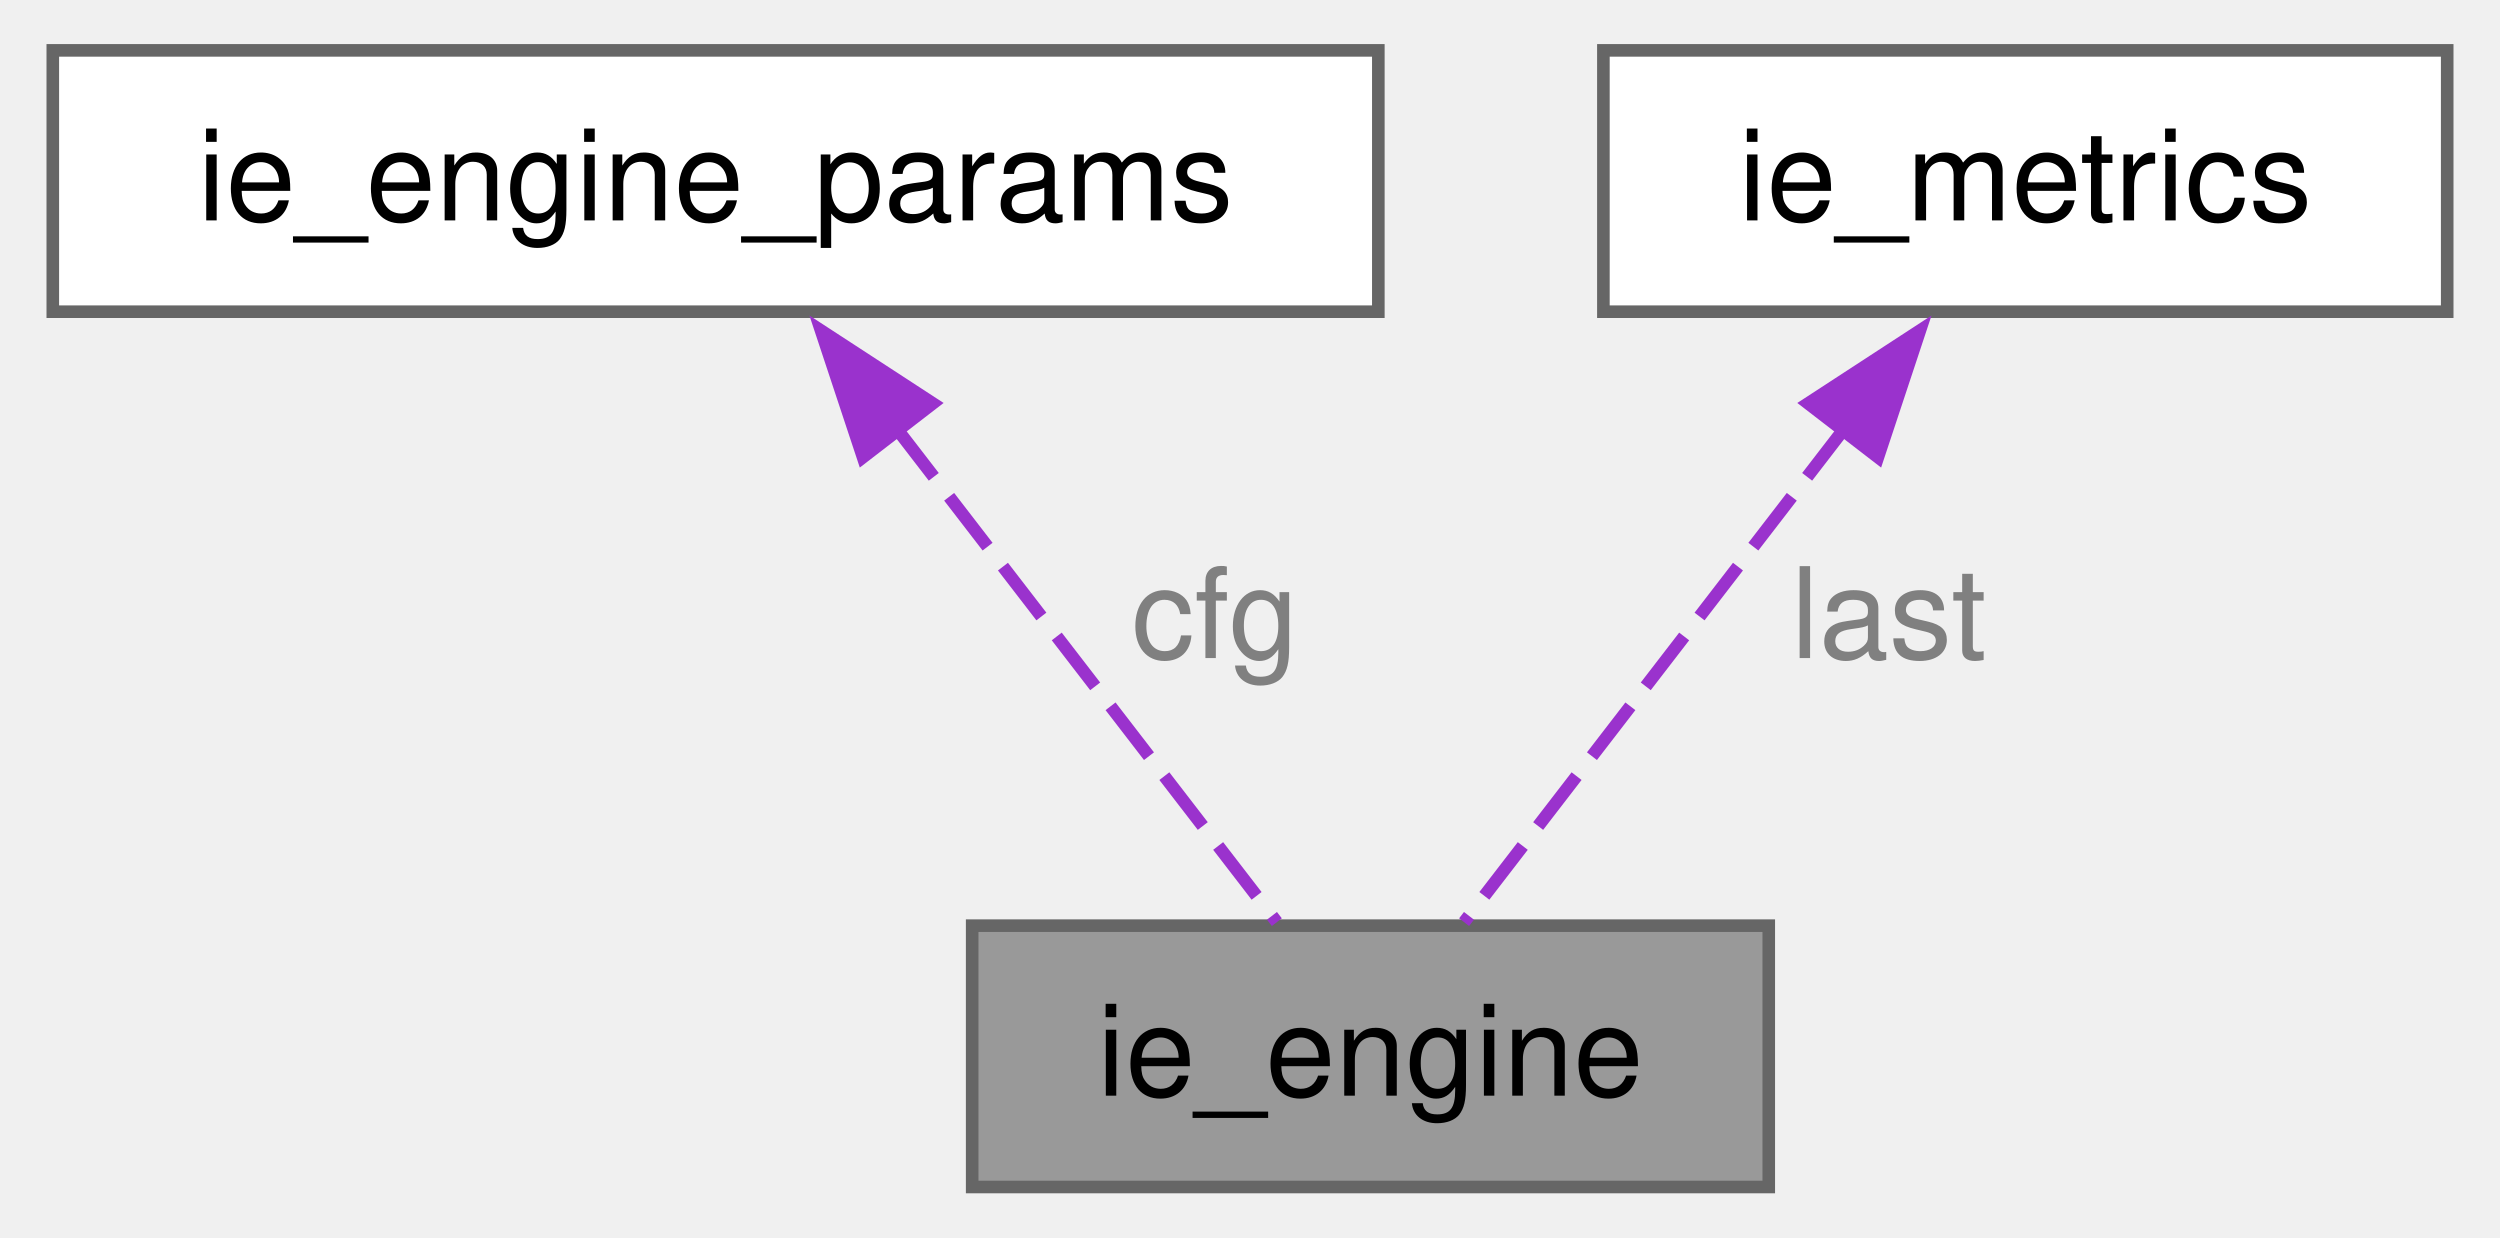
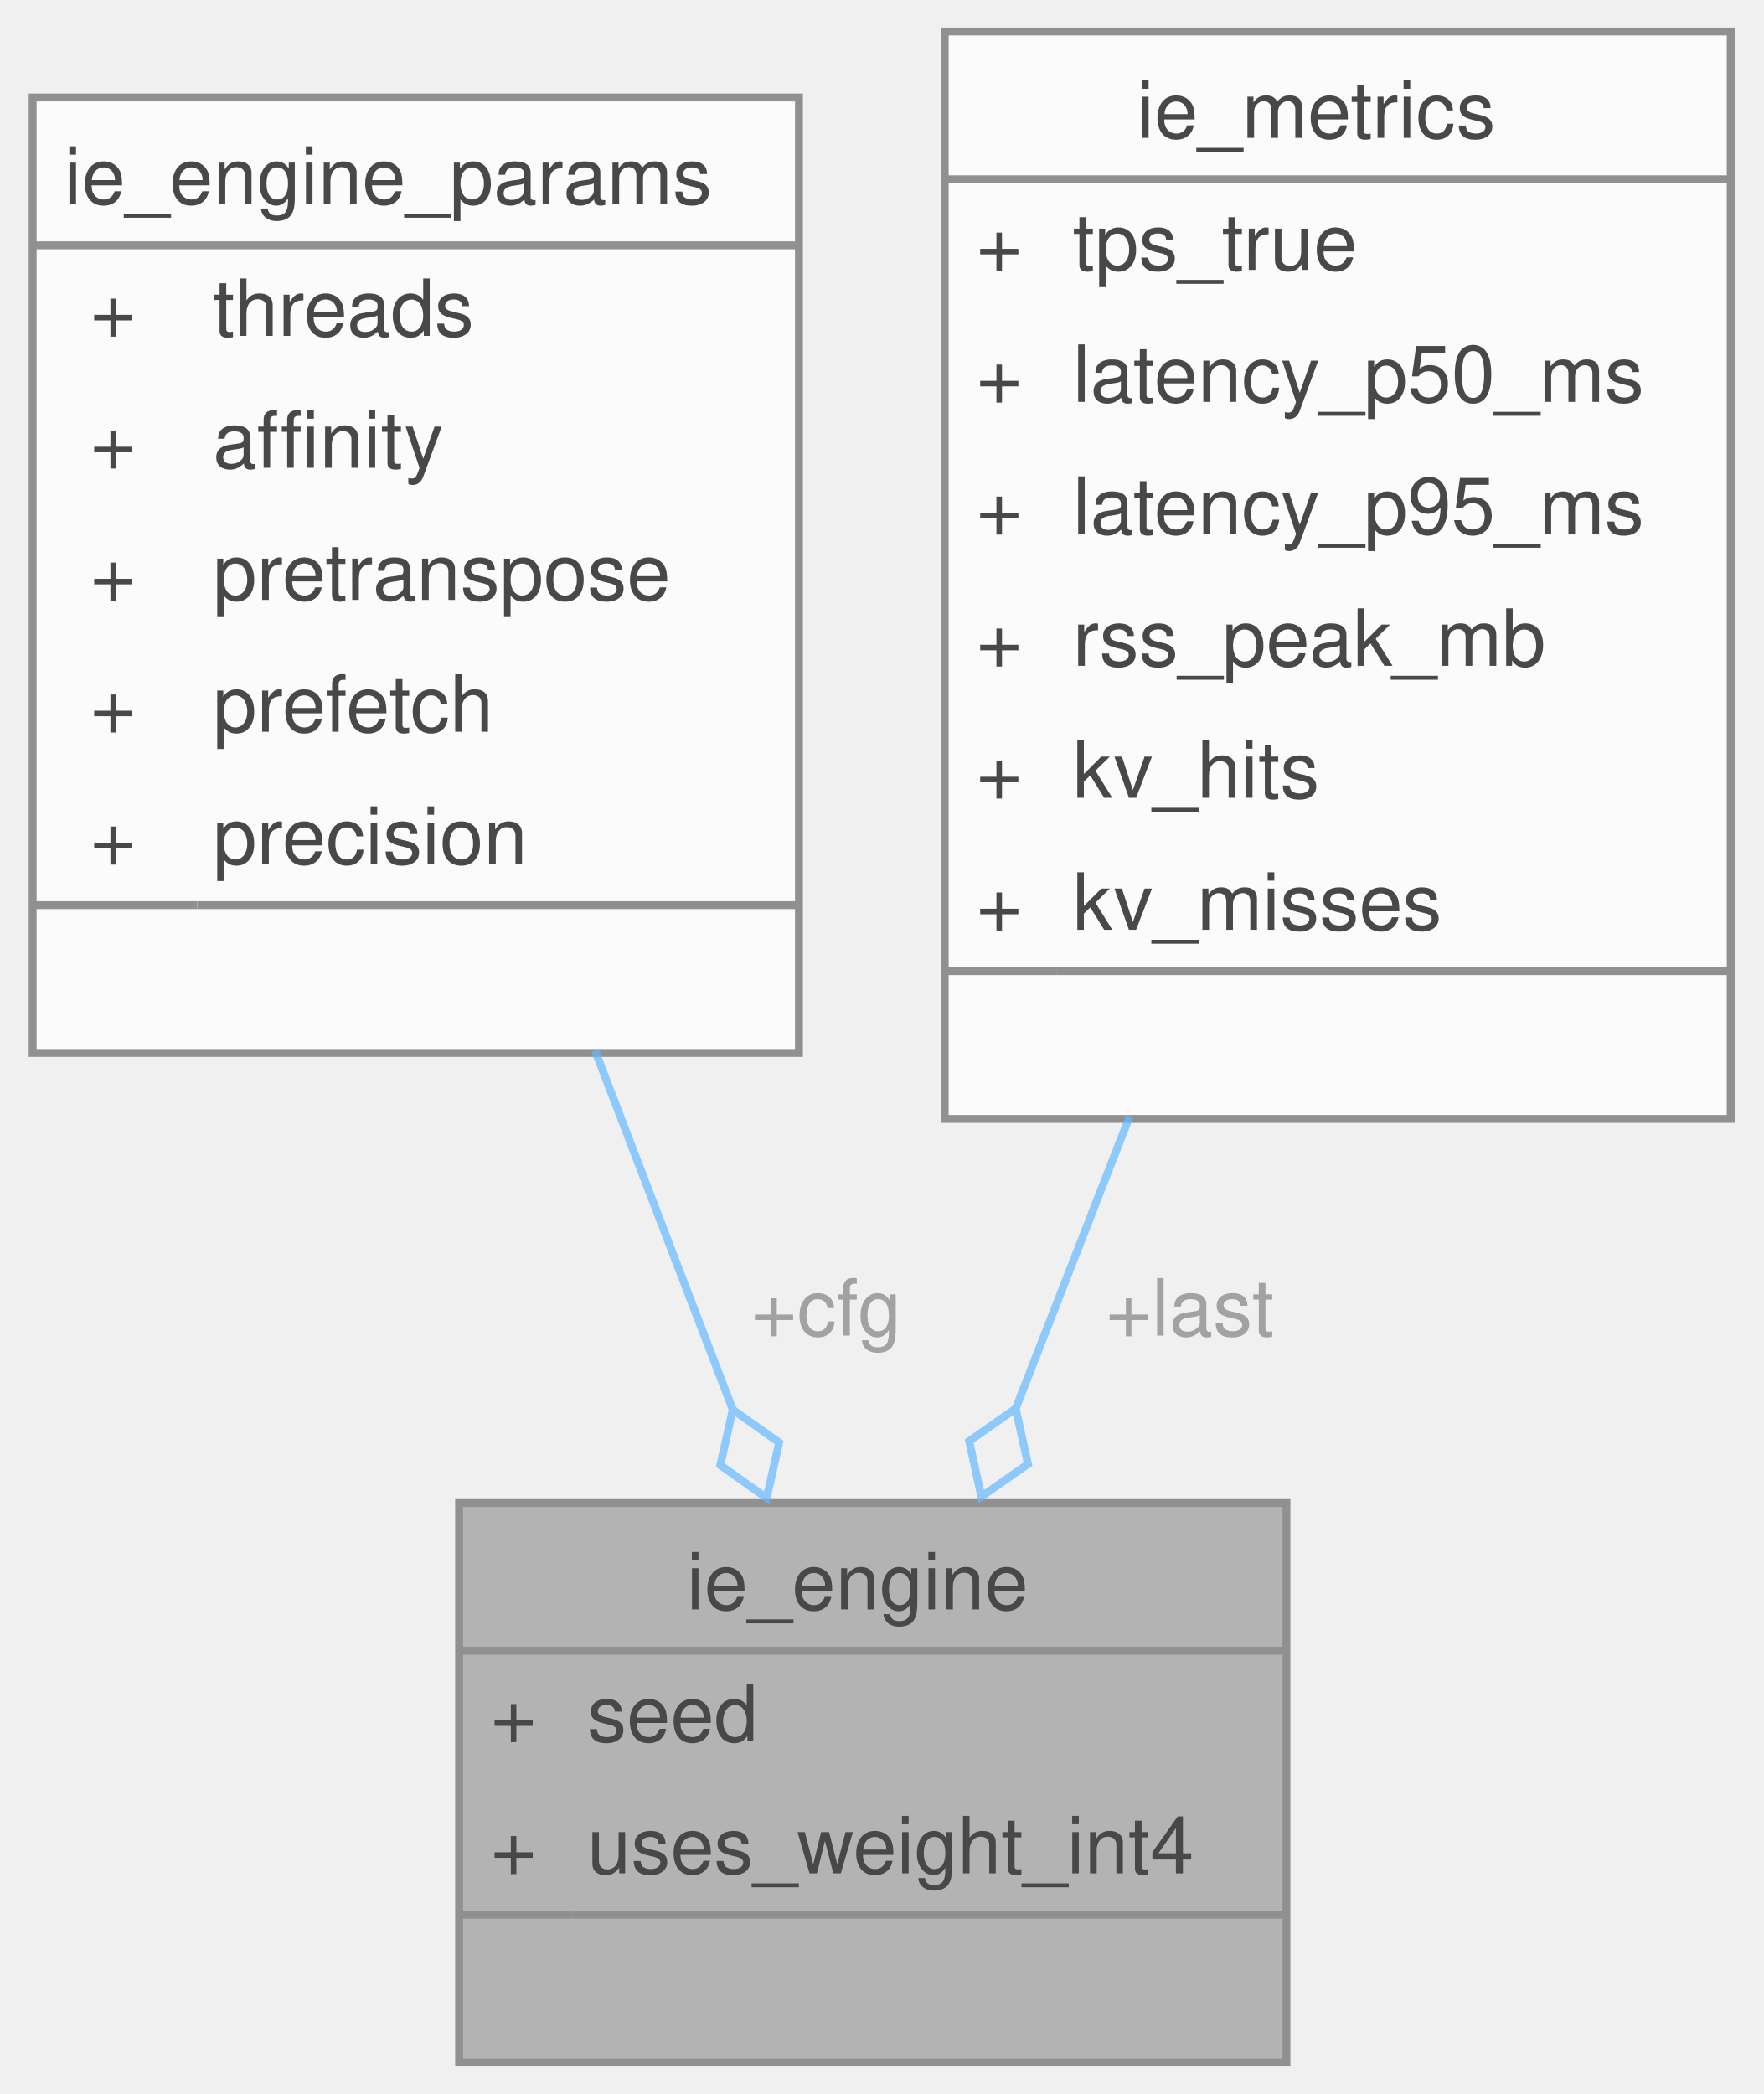
- <svg xmlns="http://www.w3.org/2000/svg" xmlns:xlink="http://www.w3.org/1999/xlink" width="198pt" height="98pt" viewBox="0.00 0.00 198.12 98.25">
-   <g id="graph0" class="graph" transform="scale(1 1) rotate(0) translate(4 94.25)">
-     <g id="Node000001" class="node">
-       <g id="a_Node000001">
-         <a xlink:title="Opaque engine object (private to this translation unit).">
-           <polygon fill="#999999" stroke="#666666" points="136.25,-20.75 73,-20.75 73,0 136.25,0 136.25,-20.75" />
-           <text text-anchor="middle" x="104.62" y="-7.25" font-family="Helvetica,sans-Serif" font-size="10.00">ie_engine</text>
-         </a>
+ <svg xmlns="http://www.w3.org/2000/svg" xmlns:xlink="http://www.w3.org/1999/xlink" width="224pt" height="266pt" viewBox="0.00 0.00 223.50 265.75">
+   <svg id="main" version="1.1" xml:space="preserve">
+     <style type="text/css">
+ .node, .edge {opacity: 0.7;}
+ .node.selected, .edge.selected {opacity: 1;}
+ .edge:hover path { stroke: red; }
+ .edge:hover polygon { stroke: red; fill: red; }
+ </style>
+     <svg id="graph" class="graph">
+       <g id="graph0" class="graph" transform="scale(1 1) rotate(0) translate(4 261.75)">
+         <g id="Node000001" class="node">
+           <g id="a_Node000001">
+             <a xlink:title="Opaque engine object private to this module.">
+               <polygon fill="#999999" stroke="none" points="159.12,-71 54.12,-71 54.12,0 159.12,0 159.12,-71" />
+               <text text-anchor="start" x="83" y="-57.5" font-family="Helvetica,sans-Serif" font-size="10.00">ie_engine</text>
+               <text text-anchor="start" x="58.12" y="-40.75" font-family="Helvetica,sans-Serif" font-size="10.00">+</text>
+               <text text-anchor="start" x="70.38" y="-40.75" font-family="Helvetica,sans-Serif" font-size="10.00">seed</text>
+               <text text-anchor="start" x="58.12" y="-24" font-family="Helvetica,sans-Serif" font-size="10.00">+</text>
+               <text text-anchor="start" x="70.38" y="-24" font-family="Helvetica,sans-Serif" font-size="10.00">uses_weight_int4</text>
+               <text text-anchor="start" x="105.12" y="-7.25" font-family="Helvetica,sans-Serif" font-size="10.00"> </text>
+               <polygon fill="#666666" stroke="#666666" points="54.12,-52.25 54.12,-52.25 159.12,-52.25 159.12,-52.25 54.12,-52.25" />
+               <polygon fill="#666666" stroke="#666666" points="54.12,-18.75 54.12,-18.75 68.38,-18.75 68.38,-18.75 54.12,-18.75" />
+               <polygon fill="#666666" stroke="#666666" points="68.38,-18.75 68.38,-18.75 159.12,-18.75 159.12,-18.75 68.38,-18.75" />
+               <polygon fill="none" stroke="#666666" points="54.12,0 54.12,-71 159.12,-71 159.12,0 54.12,0" />
+             </a>
+           </g>
+         </g>
+         <g id="Node000002" class="node">
+           <g id="a_Node000002">
+             <a xlink:href="structie__engine__params.html" target="_top" xlink:title="Engine creation parameters (all optional hints).">
+               <polygon fill="white" stroke="none" points="97.25,-249.38 0,-249.38 0,-128.12 97.25,-128.12 97.25,-249.38" />
+               <text text-anchor="start" x="4" y="-235.88" font-family="Helvetica,sans-Serif" font-size="10.00">ie_engine_params</text>
+               <text text-anchor="start" x="7.31" y="-219.12" font-family="Helvetica,sans-Serif" font-size="10.00">+</text>
+               <text text-anchor="start" x="22.88" y="-219.12" font-family="Helvetica,sans-Serif" font-size="10.00">threads</text>
+               <text text-anchor="start" x="7.31" y="-202.38" font-family="Helvetica,sans-Serif" font-size="10.00">+</text>
+               <text text-anchor="start" x="22.88" y="-202.38" font-family="Helvetica,sans-Serif" font-size="10.00">affinity</text>
+               <text text-anchor="start" x="7.31" y="-185.62" font-family="Helvetica,sans-Serif" font-size="10.00">+</text>
+               <text text-anchor="start" x="22.88" y="-185.62" font-family="Helvetica,sans-Serif" font-size="10.00">pretranspose</text>
+               <text text-anchor="start" x="7.31" y="-168.88" font-family="Helvetica,sans-Serif" font-size="10.00">+</text>
+               <text text-anchor="start" x="22.88" y="-168.88" font-family="Helvetica,sans-Serif" font-size="10.00">prefetch</text>
+               <text text-anchor="start" x="7.31" y="-152.12" font-family="Helvetica,sans-Serif" font-size="10.00">+</text>
+               <text text-anchor="start" x="22.88" y="-152.12" font-family="Helvetica,sans-Serif" font-size="10.00">precision</text>
+               <text text-anchor="start" x="47.12" y="-135.38" font-family="Helvetica,sans-Serif" font-size="10.00"> </text>
+               <polygon fill="#666666" stroke="#666666" points="0,-230.62 0,-230.62 97.25,-230.62 97.25,-230.62 0,-230.62" />
+               <polygon fill="#666666" stroke="#666666" points="0,-146.88 0,-146.88 20.88,-146.88 20.88,-146.88 0,-146.88" />
+               <polygon fill="#666666" stroke="#666666" points="20.88,-146.88 20.88,-146.88 97.25,-146.88 97.25,-146.88 20.88,-146.88" />
+               <polygon fill="none" stroke="#666666" points="0,-128.12 0,-249.38 97.25,-249.38 97.25,-128.12 0,-128.12" />
+             </a>
+           </g>
+         </g>
+         <g id="edge1_Node000001_Node000002" class="edge">
+           <g id="a_edge1_Node000001_Node000002">
+             <a xlink:title=" ">
+               <path fill="none" stroke="#63b8ff" d="M71.38,-128.41C77.17,-113.3 83.32,-97.28 88.82,-82.93" />
+               <polygon fill="none" stroke="#63b8ff" points="88.85,-82.85 87.27,-75.81 93.15,-71.64 94.74,-78.68 88.85,-82.85" />
+             </a>
+           </g>
+           <text text-anchor="middle" x="99.33" y="-92.25" font-family="Helvetica,sans-Serif" font-size="10.00" fill="grey"> +cfg</text>
+         </g>
+         <g id="Node000003" class="node">
+           <g id="a_Node000003">
+             <a xlink:href="structie__metrics.html" target="_top" xlink:title="Metrics snapshot returned by the engine.">
+               <polygon fill="white" stroke="none" points="215.5,-257.75 115.75,-257.75 115.75,-119.75 215.5,-119.75 215.5,-257.75" />
+               <text text-anchor="start" x="140.12" y="-244.25" font-family="Helvetica,sans-Serif" font-size="10.00">ie_metrics</text>
+               <text text-anchor="start" x="119.75" y="-227.5" font-family="Helvetica,sans-Serif" font-size="10.00">+</text>
+               <text text-anchor="start" x="132" y="-227.5" font-family="Helvetica,sans-Serif" font-size="10.00">tps_true</text>
+               <text text-anchor="start" x="119.75" y="-210.75" font-family="Helvetica,sans-Serif" font-size="10.00">+</text>
+               <text text-anchor="start" x="132" y="-210.75" font-family="Helvetica,sans-Serif" font-size="10.00">latency_p50_ms</text>
+               <text text-anchor="start" x="119.75" y="-194" font-family="Helvetica,sans-Serif" font-size="10.00">+</text>
+               <text text-anchor="start" x="132" y="-194" font-family="Helvetica,sans-Serif" font-size="10.00">latency_p95_ms</text>
+               <text text-anchor="start" x="119.75" y="-177.25" font-family="Helvetica,sans-Serif" font-size="10.00">+</text>
+               <text text-anchor="start" x="132" y="-177.25" font-family="Helvetica,sans-Serif" font-size="10.00">rss_peak_mb</text>
+               <text text-anchor="start" x="119.75" y="-160.5" font-family="Helvetica,sans-Serif" font-size="10.00">+</text>
+               <text text-anchor="start" x="132" y="-160.5" font-family="Helvetica,sans-Serif" font-size="10.00">kv_hits</text>
+               <text text-anchor="start" x="119.75" y="-143.75" font-family="Helvetica,sans-Serif" font-size="10.00">+</text>
+               <text text-anchor="start" x="132" y="-143.75" font-family="Helvetica,sans-Serif" font-size="10.00">kv_misses</text>
+               <text text-anchor="start" x="164.12" y="-127" font-family="Helvetica,sans-Serif" font-size="10.00"> </text>
+               <polygon fill="#666666" stroke="#666666" points="115.75,-239 115.75,-239 215.5,-239 215.5,-239 115.75,-239" />
+               <polygon fill="#666666" stroke="#666666" points="115.75,-138.5 115.75,-138.5 130,-138.5 130,-138.5 115.75,-138.5" />
+               <polygon fill="#666666" stroke="#666666" points="130,-138.5 130,-138.5 215.5,-138.5 215.5,-138.5 130,-138.5" />
+               <polygon fill="none" stroke="#666666" points="115.75,-119.75 115.75,-257.75 215.5,-257.75 215.5,-119.75 115.75,-119.75" />
+             </a>
+           </g>
+         </g>
+         <g id="edge2_Node000001_Node000003" class="edge">
+           <g id="a_edge2_Node000001_Node000003">
+             <a xlink:title=" ">
+               <path fill="none" stroke="#63b8ff" d="M139.23,-120.09C134.31,-107.48 129.28,-94.57 124.68,-82.79" />
+               <polygon fill="none" stroke="#63b8ff" points="124.76,-82.99 118.85,-78.86 120.4,-71.81 126.31,-75.95 124.76,-82.99" />
+             </a>
+           </g>
+           <text text-anchor="middle" x="145.47" y="-92.25" font-family="Helvetica,sans-Serif" font-size="10.00" fill="grey"> +last</text>
+         </g>
      </g>
-     </g>
-     <g id="Node000002" class="node">
-       <g id="a_Node000002">
-         <a xlink:href="structie__engine__params.html" target="_top" xlink:title="Engine creation parameters (all optional hints).">
-           <polygon fill="white" stroke="#666666" points="105.25,-90.25 0,-90.25 0,-69.5 105.25,-69.5 105.25,-90.25" />
-           <text text-anchor="middle" x="52.62" y="-76.75" font-family="Helvetica,sans-Serif" font-size="10.00">ie_engine_params</text>
-         </a>
-       </g>
-     </g>
-     <g id="edge1_Node000001_Node000002" class="edge">
-       <g id="a_edge1_Node000001_Node000002">
-         <a xlink:title=" ">
-           <path fill="none" stroke="#9a32cd" stroke-dasharray="5,2" d="M66.9,-60.35C76.7,-47.62 89.32,-31.25 97.19,-21.03" />
-           <polygon fill="#9a32cd" stroke="#9a32cd" points="64.33,-57.95 61,-68 69.87,-62.22 64.33,-57.95" />
-         </a>
-       </g>
-       <text text-anchor="middle" x="92.28" y="-42" font-family="Helvetica,sans-Serif" font-size="10.00" fill="grey"> cfg</text>
-     </g>
-     <g id="Node000003" class="node">
-       <g id="a_Node000003">
-         <a xlink:href="structie__metrics.html" target="_top" xlink:title="Metrics snapshot returned by the engine.">
-           <polygon fill="white" stroke="#666666" points="190.12,-90.25 123.12,-90.25 123.12,-69.5 190.12,-69.5 190.12,-90.25" />
-           <text text-anchor="middle" x="156.62" y="-76.75" font-family="Helvetica,sans-Serif" font-size="10.00">ie_metrics</text>
-         </a>
-       </g>
-     </g>
-     <g id="edge2_Node000001_Node000003" class="edge">
-       <g id="a_edge2_Node000001_Node000003">
-         <a xlink:title=" ">
-           <path fill="none" stroke="#9a32cd" stroke-dasharray="5,2" d="M142.35,-60.35C132.55,-47.62 119.93,-31.25 112.06,-21.03" />
-           <polygon fill="#9a32cd" stroke="#9a32cd" points="139.38,-62.22 148.25,-68 144.92,-57.95 139.38,-62.22" />
-         </a>
-       </g>
-       <text text-anchor="middle" x="145.78" y="-42" font-family="Helvetica,sans-Serif" font-size="10.00" fill="grey"> last</text>
-     </g>
-   </g>
+     </svg>
+   </svg>
+   <style type="text/css">
+ 
+ [data-mouse-over-selected='false'] { opacity: 0.7; }
+ [data-mouse-over-selected='true']  { opacity: 1.0; }
+ 
+ </style>
</svg>
